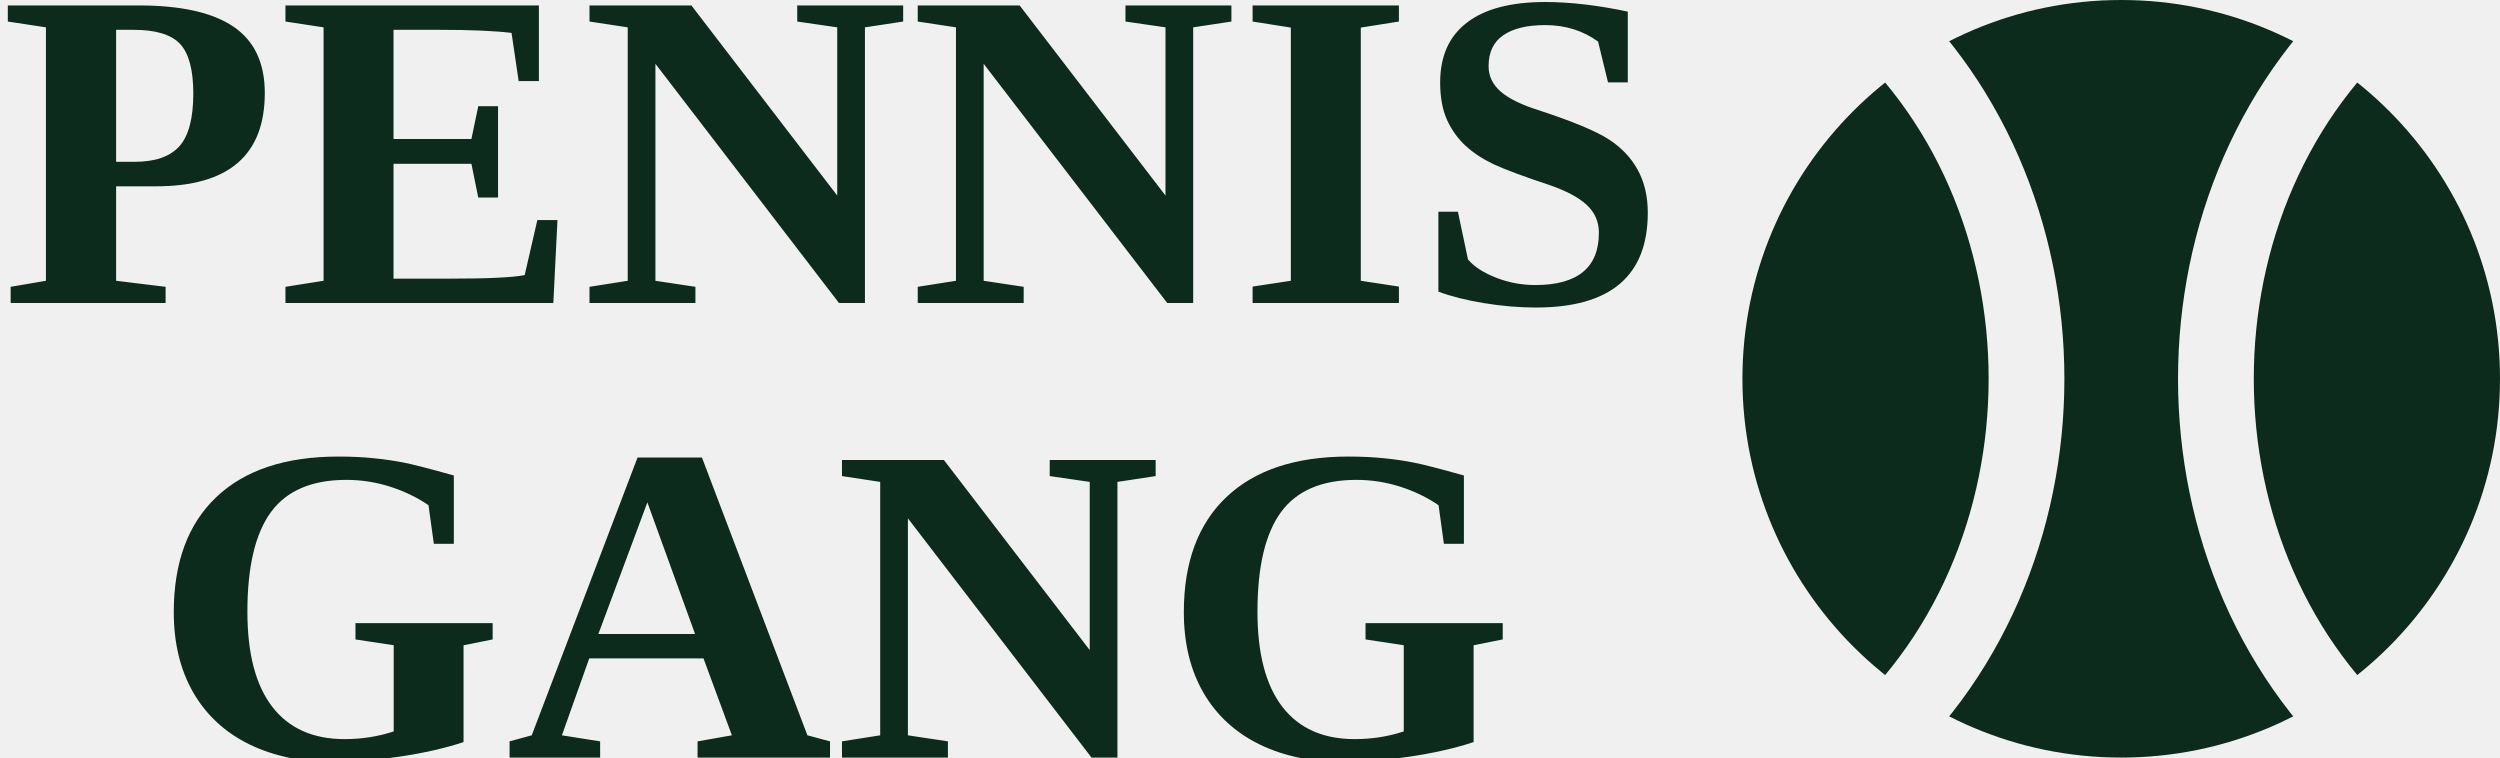
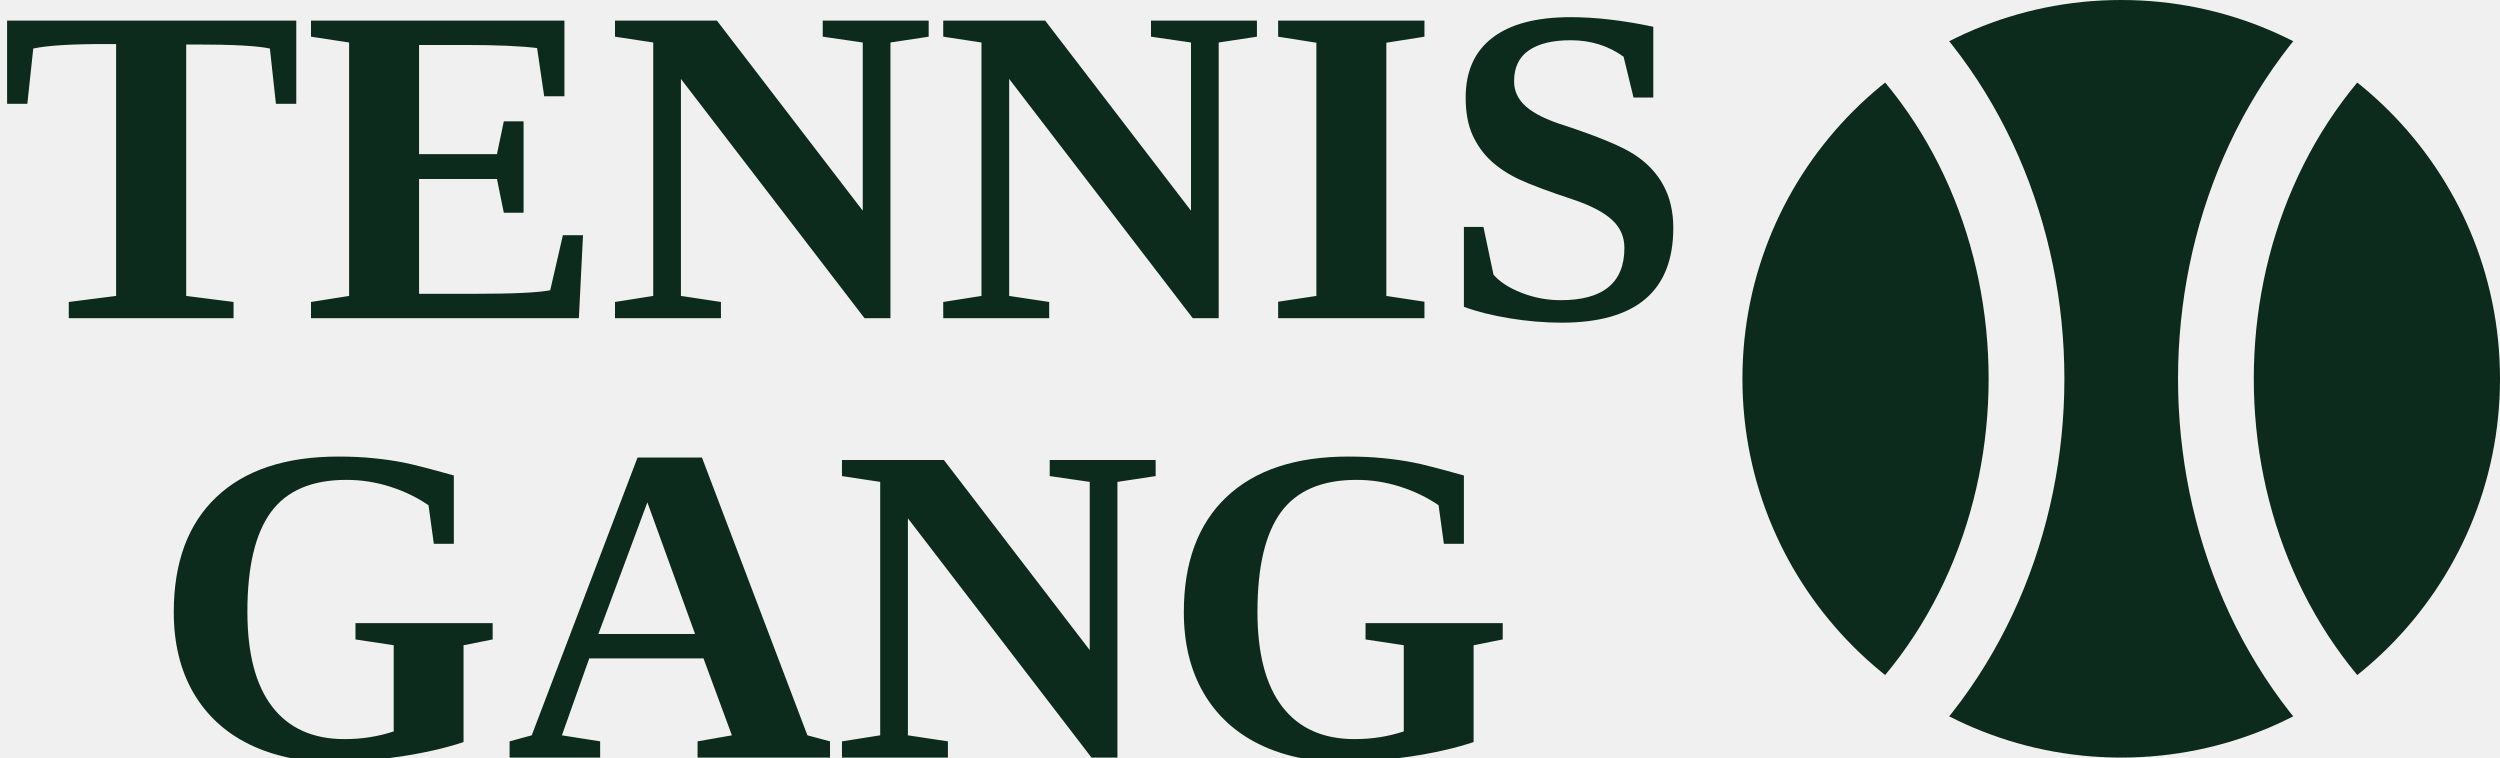
<svg xmlns="http://www.w3.org/2000/svg" viewBox="0 0 330 100">
  <style>
    .text {
      fill: #0C2B1C;
      font-family: "Times New Roman", serif;
      font-weight: 700;
      font-size: 60px;
    }
  </style>
-   <text x="0" y="40" class="text">PENNIS</text>
+   <text x="0" y="40" class="text" transform="translate(0,2)">TENNIS</text>
  <text x="0" y="100" class="text" transform="translate(20,0)">GANG</text>
  <g transform="translate(220,0)">
    <mask id="cutMask">
      <rect width="120" height="120" fill="white" />
      <path d="M25 0 C55 25, 55 75, 25 100" stroke="black" stroke-width="10" fill="none" />
      <path d="M95 0 C65 25, 65 75, 95 100" stroke="black" stroke-width="10" fill="none" />
    </mask>
    <circle cx="60" cy="50" r="50" fill="#0C2B1C" mask="url(#cutMask)" />
  </g>
</svg>
